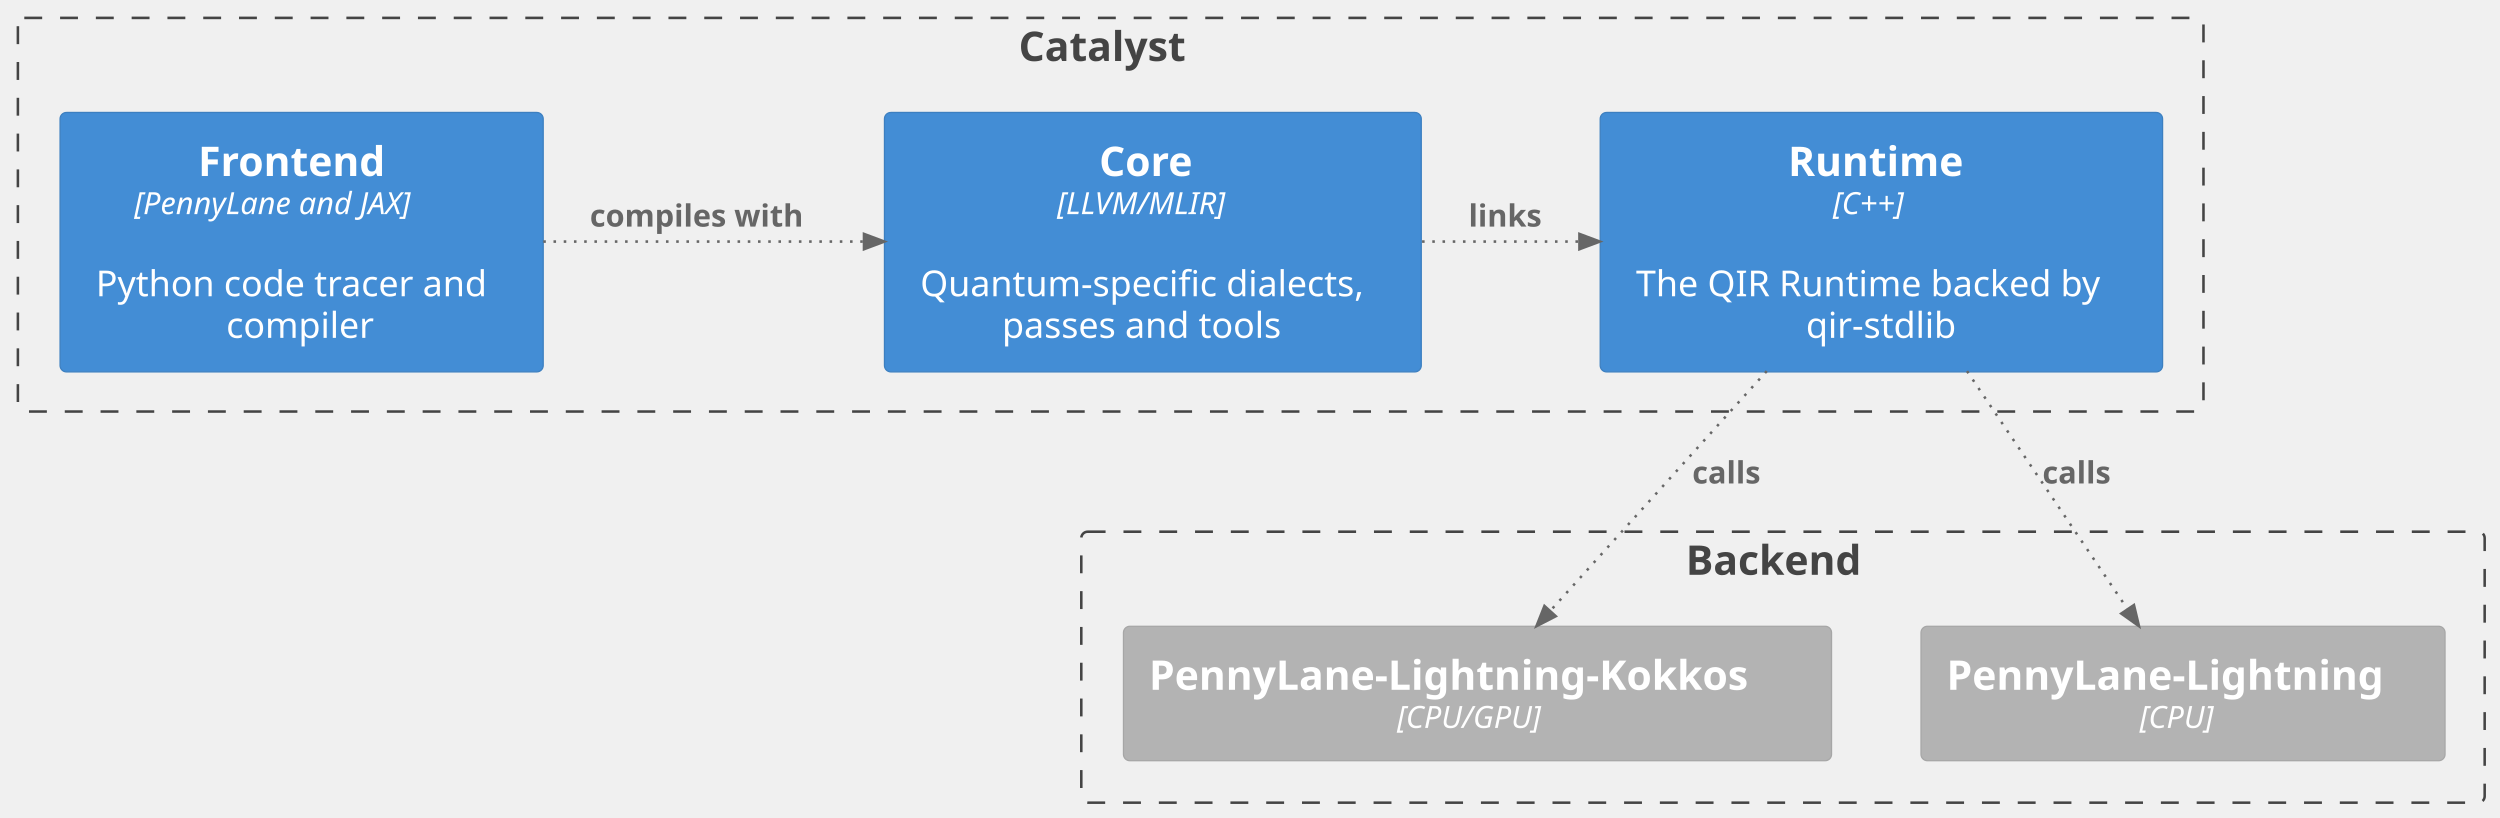
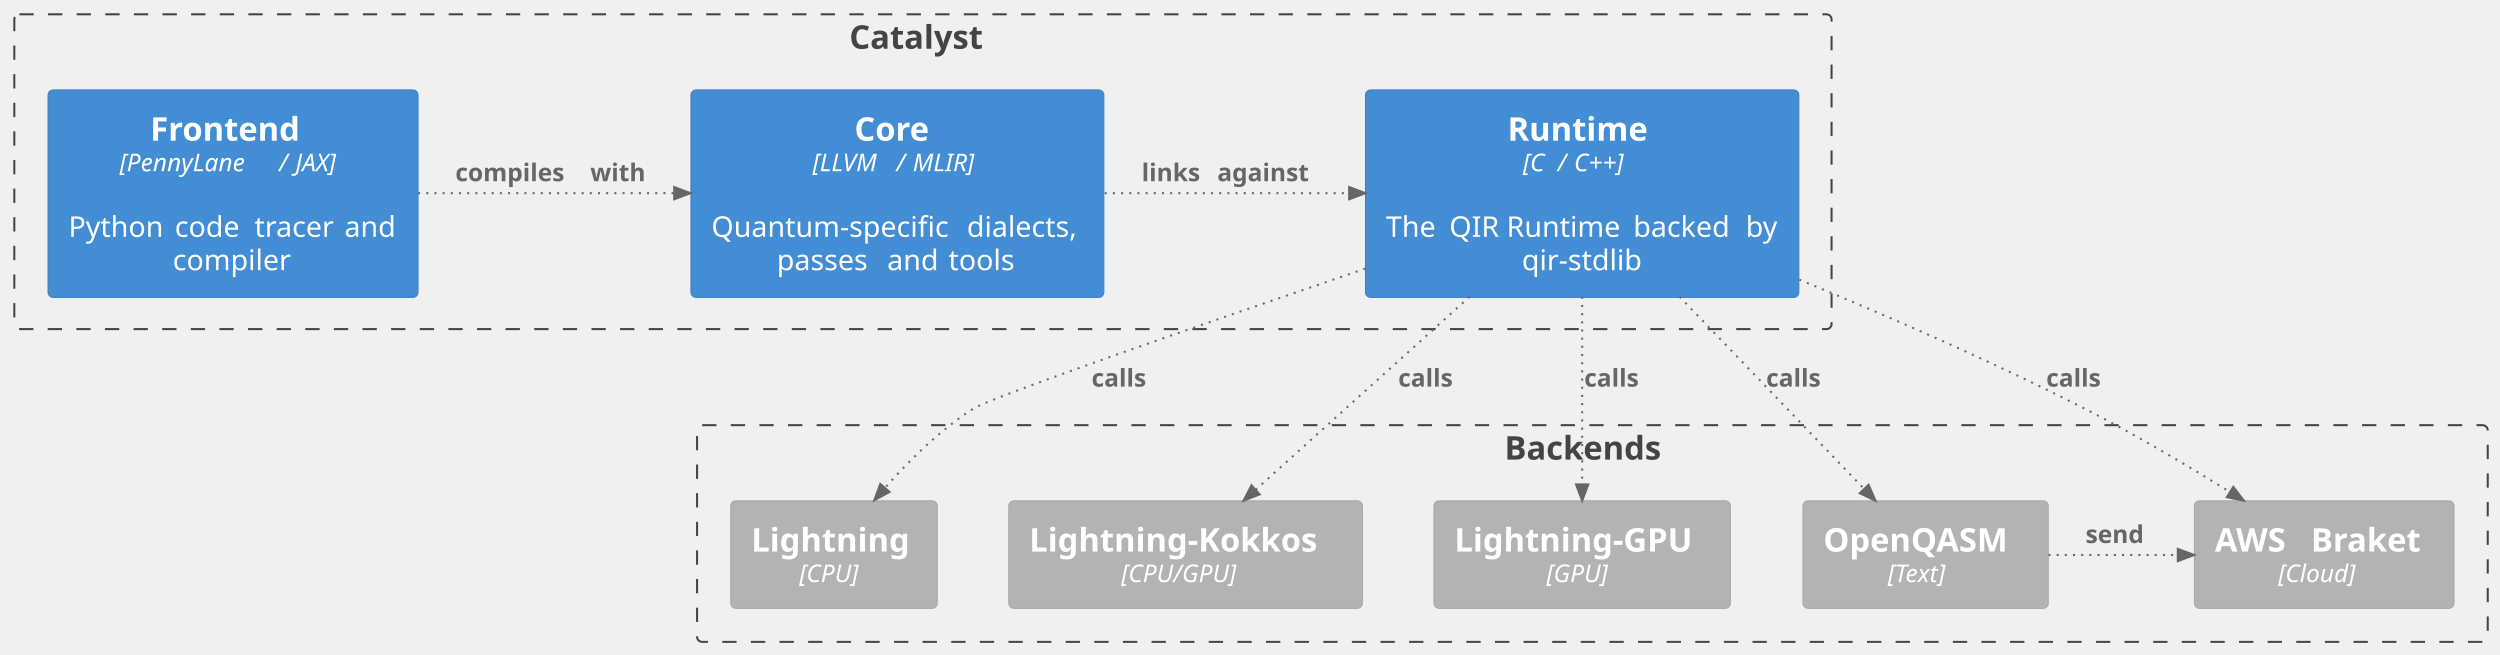
- <svg xmlns="http://www.w3.org/2000/svg" xmlns:xlink="http://www.w3.org/1999/xlink" contentStyleType="text/css" height="320px" preserveAspectRatio="none" style="width:978px;height:320px;background:#FFFFFF;" version="1.1" viewBox="0 0 978 320" width="978px" zoomAndPan="magnify">
+ <svg xmlns="http://www.w3.org/2000/svg" xmlns:xlink="http://www.w3.org/1999/xlink" contentStyleType="text/css" height="320px" preserveAspectRatio="none" style="width:1223px;height:320px;background:#FFFFFF;" version="1.1" viewBox="0 0 1223 320" width="1223px" zoomAndPan="magnify">
  <defs />
  <g>
    <g id="cluster_c1">
      <a href="https://github.com/plantuml-stdlib/C4-PlantUML" target="_top" title="https://github.com/plantuml-stdlib/C4-PlantUML" xlink:actuate="onRequest" xlink:href="https://github.com/plantuml-stdlib/C4-PlantUML" xlink:show="new" xlink:title="https://github.com/plantuml-stdlib/C4-PlantUML" xlink:type="simple">
-         <rect fill="none" height="154" rx="2.5" ry="2.5" style="stroke:#444444;stroke-width:1.0;stroke-dasharray:7.0,7.0;" width="855" x="7" y="7" />
-         <text fill="#444444" font-family="sans-serif" font-size="16" font-weight="bold" lengthAdjust="spacing" textLength="72" x="398.5" y="23.852">Catalyst</text>
+         <rect fill="none" height="154" rx="2.5" ry="2.5" style="stroke:#444444;stroke-width:1.0;stroke-dasharray:7.0,7.0;" width="889" x="7" y="7" />
+         <text fill="#444444" font-family="sans-serif" font-size="16" font-weight="bold" lengthAdjust="spacing" textLength="72" x="415.5" y="23.852">Catalyst</text>
      </a>
    </g>
    <g id="cluster_c2">
      <a href="https://github.com/plantuml-stdlib/C4-PlantUML" target="_top" title="https://github.com/plantuml-stdlib/C4-PlantUML" xlink:actuate="onRequest" xlink:href="https://github.com/plantuml-stdlib/C4-PlantUML" xlink:show="new" xlink:title="https://github.com/plantuml-stdlib/C4-PlantUML" xlink:type="simple">
-         <rect fill="none" height="106" rx="2.5" ry="2.5" style="stroke:#444444;stroke-width:1.0;stroke-dasharray:7.0,7.0;" width="549" x="423" y="208" />
-         <text fill="#444444" font-family="sans-serif" font-size="16" font-weight="bold" lengthAdjust="spacing" textLength="76" x="659.5" y="224.852">Backend</text>
+         <rect fill="none" height="106" rx="2.5" ry="2.5" style="stroke:#444444;stroke-width:1.0;stroke-dasharray:7.0,7.0;" width="876" x="341" y="208" />
+         <text fill="#444444" font-family="sans-serif" font-size="16" font-weight="bold" lengthAdjust="spacing" textLength="86" x="736" y="224.852">Backends</text>
      </a>
    </g>
    <g id="elem__tracer_">
-       <rect fill="#438DD5" height="101.484" rx="2.5" ry="2.5" style="stroke:#3C7FC0;stroke-width:0.5;" width="189" x="23.5" y="44" />
-       <text fill="#FFFFFF" font-family="sans-serif" font-size="16" font-weight="bold" lengthAdjust="spacing" textLength="81" x="77.5" y="68.852">Frontend</text>
-       <text fill="#FFFFFF" font-family="sans-serif" font-size="12" font-style="italic" lengthAdjust="spacing" textLength="131" x="52.5" y="83.764">[PennyLane and JAX]</text>
-       <text fill="#FFFFFF" font-family="sans-serif" font-size="14" lengthAdjust="spacing" textLength="4" x="116" y="99.589"> </text>
-       <text fill="#FFFFFF" font-family="sans-serif" font-size="14" lengthAdjust="spacing" textLength="161" x="37.5" y="115.886">Python code tracer and</text>
-       <text fill="#FFFFFF" font-family="sans-serif" font-size="14" lengthAdjust="spacing" textLength="59" x="88.5" y="132.183">compiler</text>
+       <rect fill="#438DD5" height="101.484" rx="2.5" ry="2.5" style="stroke:#3C7FC0;stroke-width:0.5;" width="181" x="23.5" y="44" />
+       <text fill="#FFFFFF" font-family="sans-serif" font-size="16" font-weight="bold" lengthAdjust="spacing" textLength="81" x="73.5" y="68.852">Frontend</text>
+       <text fill="#FFFFFF" font-family="sans-serif" font-size="12" font-style="italic" lengthAdjust="spacing" textLength="74" x="58.5" y="83.764">[PennyLane</text>
+       <text fill="#FFFFFF" font-family="sans-serif" font-size="12" font-style="italic" lengthAdjust="spacing" textLength="4" x="132.5" y="83.764"> </text>
+       <text fill="#FFFFFF" font-family="sans-serif" font-size="12" font-style="italic" lengthAdjust="spacing" textLength="4" x="136.5" y="83.764">/</text>
+       <text fill="#FFFFFF" font-family="sans-serif" font-size="12" font-style="italic" lengthAdjust="spacing" textLength="4" x="140.5" y="83.764"> </text>
+       <text fill="#FFFFFF" font-family="sans-serif" font-size="12" font-style="italic" lengthAdjust="spacing" textLength="25" x="144.5" y="83.764">JAX]</text>
+       <text fill="#FFFFFF" font-family="sans-serif" font-size="14" lengthAdjust="spacing" textLength="4" x="112" y="99.589"> </text>
+       <text fill="#FFFFFF" font-family="sans-serif" font-size="14" lengthAdjust="spacing" textLength="48" x="33.5" y="115.886">Python</text>
+       <text fill="#FFFFFF" font-family="sans-serif" font-size="14" lengthAdjust="spacing" textLength="4" x="81.5" y="115.886"> </text>
+       <text fill="#FFFFFF" font-family="sans-serif" font-size="14" lengthAdjust="spacing" textLength="35" x="85.5" y="115.886">code</text>
+       <text fill="#FFFFFF" font-family="sans-serif" font-size="14" lengthAdjust="spacing" textLength="4" x="120.5" y="115.886"> </text>
+       <text fill="#FFFFFF" font-family="sans-serif" font-size="14" lengthAdjust="spacing" textLength="40" x="124.5" y="115.886">tracer</text>
+       <text fill="#FFFFFF" font-family="sans-serif" font-size="14" lengthAdjust="spacing" textLength="4" x="164.5" y="115.886"> </text>
+       <text fill="#FFFFFF" font-family="sans-serif" font-size="14" lengthAdjust="spacing" textLength="26" x="168.5" y="115.886">and</text>
+       <text fill="#FFFFFF" font-family="sans-serif" font-size="14" lengthAdjust="spacing" textLength="59" x="84.5" y="132.183">compiler</text>
    </g>
    <g id="elem__qopt_">
-       <rect fill="#438DD5" height="101.484" rx="2.5" ry="2.5" style="stroke:#3C7FC0;stroke-width:0.5;" width="210" x="346" y="44" />
-       <text fill="#FFFFFF" font-family="sans-serif" font-size="16" font-weight="bold" lengthAdjust="spacing" textLength="42" x="430" y="68.852">Core</text>
-       <text fill="#FFFFFF" font-family="sans-serif" font-size="12" font-style="italic" lengthAdjust="spacing" textLength="75" x="413.5" y="83.764">[LLVM/MLIR]</text>
-       <text fill="#FFFFFF" font-family="sans-serif" font-size="14" lengthAdjust="spacing" textLength="4" x="449" y="99.589"> </text>
-       <text fill="#FFFFFF" font-family="sans-serif" font-size="14" lengthAdjust="spacing" textLength="182" x="360" y="115.886">Quantum-specific dialects,</text>
-       <text fill="#FFFFFF" font-family="sans-serif" font-size="14" lengthAdjust="spacing" textLength="118" x="392" y="132.183">passes and tools</text>
+       <rect fill="#438DD5" height="101.484" rx="2.5" ry="2.5" style="stroke:#3C7FC0;stroke-width:0.5;" width="202" x="338" y="44" />
+       <text fill="#FFFFFF" font-family="sans-serif" font-size="16" font-weight="bold" lengthAdjust="spacing" textLength="42" x="418" y="68.852">Core</text>
+       <text fill="#FFFFFF" font-family="sans-serif" font-size="12" font-style="italic" lengthAdjust="spacing" textLength="37" x="397.5" y="83.764">[LLVM</text>
+       <text fill="#FFFFFF" font-family="sans-serif" font-size="12" font-style="italic" lengthAdjust="spacing" textLength="4" x="434.5" y="83.764"> </text>
+       <text fill="#FFFFFF" font-family="sans-serif" font-size="12" font-style="italic" lengthAdjust="spacing" textLength="4" x="438.5" y="83.764">/</text>
+       <text fill="#FFFFFF" font-family="sans-serif" font-size="12" font-style="italic" lengthAdjust="spacing" textLength="4" x="442.5" y="83.764"> </text>
+       <text fill="#FFFFFF" font-family="sans-serif" font-size="12" font-style="italic" lengthAdjust="spacing" textLength="34" x="446.5" y="83.764">MLIR]</text>
+       <text fill="#FFFFFF" font-family="sans-serif" font-size="14" lengthAdjust="spacing" textLength="4" x="437" y="99.589"> </text>
+       <text fill="#FFFFFF" font-family="sans-serif" font-size="14" lengthAdjust="spacing" textLength="121" x="348" y="115.886">Quantum-specific</text>
+       <text fill="#FFFFFF" font-family="sans-serif" font-size="14" lengthAdjust="spacing" textLength="4" x="469" y="115.886"> </text>
+       <text fill="#FFFFFF" font-family="sans-serif" font-size="14" lengthAdjust="spacing" textLength="57" x="473" y="115.886">dialects,</text>
+       <text fill="#FFFFFF" font-family="sans-serif" font-size="14" lengthAdjust="spacing" textLength="50" x="380" y="132.183">passes</text>
+       <text fill="#FFFFFF" font-family="sans-serif" font-size="14" lengthAdjust="spacing" textLength="4" x="430" y="132.183"> </text>
+       <text fill="#FFFFFF" font-family="sans-serif" font-size="14" lengthAdjust="spacing" textLength="26" x="434" y="132.183">and</text>
+       <text fill="#FFFFFF" font-family="sans-serif" font-size="14" lengthAdjust="spacing" textLength="4" x="460" y="132.183"> </text>
+       <text fill="#FFFFFF" font-family="sans-serif" font-size="14" lengthAdjust="spacing" textLength="34" x="464" y="132.183">tools</text>
    </g>
    <g id="elem__catalyst_runtime_">
-       <rect fill="#438DD5" height="101.484" rx="2.5" ry="2.5" style="stroke:#3C7FC0;stroke-width:0.5;" width="220" x="626" y="44" />
-       <text fill="#FFFFFF" font-family="sans-serif" font-size="16" font-weight="bold" lengthAdjust="spacing" textLength="73" x="699.5" y="68.852">Runtime</text>
-       <text fill="#FFFFFF" font-family="sans-serif" font-size="12" font-style="italic" lengthAdjust="spacing" textLength="38" x="717" y="83.764">[C++]</text>
-       <text fill="#FFFFFF" font-family="sans-serif" font-size="14" lengthAdjust="spacing" textLength="4" x="734" y="99.589"> </text>
-       <text fill="#FFFFFF" font-family="sans-serif" font-size="14" lengthAdjust="spacing" textLength="192" x="640" y="115.886">The QIR Runtime backed by</text>
-       <text fill="#FFFFFF" font-family="sans-serif" font-size="14" lengthAdjust="spacing" textLength="59" x="706.5" y="132.183">qir-stdlib</text>
+       <rect fill="#438DD5" height="101.484" rx="2.5" ry="2.5" style="stroke:#3C7FC0;stroke-width:0.5;" width="212" x="668" y="44" />
+       <text fill="#FFFFFF" font-family="sans-serif" font-size="16" font-weight="bold" lengthAdjust="spacing" textLength="73" x="737.5" y="68.852">Runtime</text>
+       <text fill="#FFFFFF" font-family="sans-serif" font-size="12" font-style="italic" lengthAdjust="spacing" textLength="13" x="745" y="83.764">[C</text>
+       <text fill="#FFFFFF" font-family="sans-serif" font-size="12" font-style="italic" lengthAdjust="spacing" textLength="4" x="758" y="83.764"> </text>
+       <text fill="#FFFFFF" font-family="sans-serif" font-size="12" font-style="italic" lengthAdjust="spacing" textLength="4" x="762" y="83.764">/</text>
+       <text fill="#FFFFFF" font-family="sans-serif" font-size="12" font-style="italic" lengthAdjust="spacing" textLength="4" x="766" y="83.764"> </text>
+       <text fill="#FFFFFF" font-family="sans-serif" font-size="12" font-style="italic" lengthAdjust="spacing" textLength="33" x="770" y="83.764">C++]</text>
+       <text fill="#FFFFFF" font-family="sans-serif" font-size="14" lengthAdjust="spacing" textLength="4" x="772" y="99.589"> </text>
+       <text fill="#FFFFFF" font-family="sans-serif" font-size="14" lengthAdjust="spacing" textLength="27" x="678" y="115.886">The</text>
+       <text fill="#FFFFFF" font-family="sans-serif" font-size="14" lengthAdjust="spacing" textLength="4" x="705" y="115.886"> </text>
+       <text fill="#FFFFFF" font-family="sans-serif" font-size="14" lengthAdjust="spacing" textLength="24" x="709" y="115.886">QIR</text>
+       <text fill="#FFFFFF" font-family="sans-serif" font-size="14" lengthAdjust="spacing" textLength="4" x="733" y="115.886"> </text>
+       <text fill="#FFFFFF" font-family="sans-serif" font-size="14" lengthAdjust="spacing" textLength="58" x="737" y="115.886">Runtime</text>
+       <text fill="#FFFFFF" font-family="sans-serif" font-size="14" lengthAdjust="spacing" textLength="4" x="795" y="115.886"> </text>
+       <text fill="#FFFFFF" font-family="sans-serif" font-size="14" lengthAdjust="spacing" textLength="51" x="799" y="115.886">backed</text>
+       <text fill="#FFFFFF" font-family="sans-serif" font-size="14" lengthAdjust="spacing" textLength="4" x="850" y="115.886"> </text>
+       <text fill="#FFFFFF" font-family="sans-serif" font-size="14" lengthAdjust="spacing" textLength="16" x="854" y="115.886">by</text>
+       <text fill="#FFFFFF" font-family="sans-serif" font-size="14" lengthAdjust="spacing" textLength="59" x="744.5" y="132.183">qir-stdlib</text>
+     </g>
+     <g id="elem__pl_lightning_">
+       <rect fill="#B3B3B3" height="52.594" rx="2.5" ry="2.5" style="stroke:#A6A6A6;stroke-width:0.5;" width="101" x="357.5" y="245" />
+       <text fill="#FFFFFF" font-family="sans-serif" font-size="16" font-weight="bold" lengthAdjust="spacing" textLength="81" x="367.5" y="269.852">Lightning</text>
+       <text fill="#FFFFFF" font-family="sans-serif" font-size="12" font-style="italic" lengthAdjust="spacing" textLength="34" x="391" y="284.764">[CPU]</text>
    </g>
    <g id="elem__pl_lightning_kokkos_">
-       <rect fill="#B3B3B3" height="52.594" rx="2.5" ry="2.5" style="stroke:#A6A6A6;stroke-width:0.5;" width="277" x="439.5" y="245" />
-       <text fill="#FFFFFF" font-family="sans-serif" font-size="16" font-weight="bold" lengthAdjust="spacing" textLength="257" x="449.5" y="269.852">PennyLane-Lightning-Kokkos</text>
-       <text fill="#FFFFFF" font-family="sans-serif" font-size="12" font-style="italic" lengthAdjust="spacing" textLength="63" x="546.5" y="284.764">[CPU/GPU]</text>
+       <rect fill="#B3B3B3" height="52.594" rx="2.5" ry="2.5" style="stroke:#A6A6A6;stroke-width:0.5;" width="173" x="493.5" y="245" />
+       <text fill="#FFFFFF" font-family="sans-serif" font-size="16" font-weight="bold" lengthAdjust="spacing" textLength="153" x="503.5" y="269.852">Lightning-Kokkos</text>
+       <text fill="#FFFFFF" font-family="sans-serif" font-size="12" font-style="italic" lengthAdjust="spacing" textLength="63" x="548.5" y="284.764">[CPU/GPU]</text>
    </g>
-     <g id="elem__pl_lightning_">
-       <rect fill="#B3B3B3" height="52.594" rx="2.5" ry="2.5" style="stroke:#A6A6A6;stroke-width:0.5;" width="205" x="751.5" y="245" />
-       <text fill="#FFFFFF" font-family="sans-serif" font-size="16" font-weight="bold" lengthAdjust="spacing" textLength="185" x="761.5" y="269.852">PennyLane-Lightning</text>
-       <text fill="#FFFFFF" font-family="sans-serif" font-size="12" font-style="italic" lengthAdjust="spacing" textLength="34" x="837" y="284.764">[CPU]</text>
+     <g id="elem__pl_lightning_gpu">
+       <rect fill="#B3B3B3" height="52.594" rx="2.5" ry="2.5" style="stroke:#A6A6A6;stroke-width:0.5;" width="145" x="701.5" y="245" />
+       <text fill="#FFFFFF" font-family="sans-serif" font-size="16" font-weight="bold" lengthAdjust="spacing" textLength="125" x="711.5" y="269.852">Lightning-GPU</text>
+       <text fill="#FFFFFF" font-family="sans-serif" font-size="12" font-style="italic" lengthAdjust="spacing" textLength="35" x="756.5" y="284.764">[GPU]</text>
+     </g>
+     <g id="elem__openqasm">
+       <rect fill="#B3B3B3" height="52.594" rx="2.5" ry="2.5" style="stroke:#A6A6A6;stroke-width:0.5;" width="120" x="882" y="245" />
+       <text fill="#FFFFFF" font-family="sans-serif" font-size="16" font-weight="bold" lengthAdjust="spacing" textLength="100" x="892" y="269.852">OpenQASM</text>
+       <text fill="#FFFFFF" font-family="sans-serif" font-size="12" font-style="italic" lengthAdjust="spacing" textLength="37" x="923.5" y="284.764">[Text]</text>
+     </g>
+     <g id="elem__aws_braket">
+       <rect fill="#B3B3B3" height="52.594" rx="2.5" ry="2.5" style="stroke:#A6A6A6;stroke-width:0.5;" width="127" x="1073.5" y="245" />
+       <text fill="#FFFFFF" font-family="sans-serif" font-size="16" font-weight="bold" lengthAdjust="spacing" textLength="41" x="1083.5" y="269.852">AWS</text>
+       <text fill="#FFFFFF" font-family="sans-serif" font-size="16" font-weight="bold" lengthAdjust="spacing" textLength="6" x="1124.5" y="269.852"> </text>
+       <text fill="#FFFFFF" font-family="sans-serif" font-size="16" font-weight="bold" lengthAdjust="spacing" textLength="60" x="1130.5" y="269.852">Braket</text>
+       <text fill="#FFFFFF" font-family="sans-serif" font-size="12" font-style="italic" lengthAdjust="spacing" textLength="45" x="1114.5" y="284.764">[Cloud]</text>
    </g>
    <g id="link__tracer___qopt_">
-       <path d="M212.53,94.5 C251.56,94.5 297.12,94.5 337.9,94.5 " fill="none" id="_tracer_-to-_qopt_" style="stroke:#666666;stroke-width:1.0;stroke-dasharray:1.0,3.0;" />
-       <polygon fill="#666666" points="345.99,94.5,337.99,91.5,337.99,97.5,345.99,94.5" style="stroke:#666666;stroke-width:1.0;" />
-       <text fill="#666666" font-family="sans-serif" font-size="12" font-weight="bold" lengthAdjust="spacing" textLength="97" x="230.75" y="88.639">compiles with</text>
+       <path d="M204.53,94.5 C243.36,94.5 289.05,94.5 329.74,94.5 " fill="none" id="_tracer_-to-_qopt_" style="stroke:#666666;stroke-width:1.0;stroke-dasharray:1.0,3.0;" />
+       <polygon fill="#666666" points="337.81,94.5,329.81,91.5,329.81,97.5,337.81,94.5" style="stroke:#666666;stroke-width:1.0;" />
+       <text fill="#666666" font-family="sans-serif" font-size="12" font-weight="bold" lengthAdjust="spacing" textLength="62" x="222.75" y="88.639">compiles</text>
+       <text fill="#666666" font-family="sans-serif" font-size="12" font-weight="bold" lengthAdjust="spacing" textLength="4" x="284.75" y="88.639"> </text>
+       <text fill="#666666" font-family="sans-serif" font-size="12" font-weight="bold" lengthAdjust="spacing" textLength="31" x="288.75" y="88.639">with</text>
    </g>
    <g id="link__qopt___catalyst_runtime_">
-       <path d="M556.31,94.5 C576.33,94.5 597.4,94.5 617.79,94.5 " fill="none" id="_qopt_-to-_catalyst_runtime_" style="stroke:#666666;stroke-width:1.0;stroke-dasharray:1.0,3.0;" />
-       <polygon fill="#666666" points="625.87,94.5,617.87,91.5,617.87,97.5,625.87,94.5" style="stroke:#666666;stroke-width:1.0;" />
-       <text fill="#666666" font-family="sans-serif" font-size="12" font-weight="bold" lengthAdjust="spacing" textLength="33" x="574.5" y="88.639">links</text>
+       <path d="M540.42,94.5 C578.09,94.5 621.06,94.5 659.79,94.5 " fill="none" id="_qopt_-to-_catalyst_runtime_" style="stroke:#666666;stroke-width:1.0;stroke-dasharray:1.0,3.0;" />
+       <polygon fill="#666666" points="667.99,94.5,659.99,91.5,659.99,97.5,667.99,94.5" style="stroke:#666666;stroke-width:1.0;" />
+       <text fill="#666666" font-family="sans-serif" font-size="12" font-weight="bold" lengthAdjust="spacing" textLength="33" x="558.5" y="88.639">links</text>
+       <text fill="#666666" font-family="sans-serif" font-size="12" font-weight="bold" lengthAdjust="spacing" textLength="4" x="591.5" y="88.639"> </text>
+       <text fill="#666666" font-family="sans-serif" font-size="12" font-weight="bold" lengthAdjust="spacing" textLength="54" x="595.5" y="88.639">against</text>
+     </g>
+     <g id="link__catalyst_runtime___pl_lightning_">
+       <path d="M667.9,131.42 C585.81,159.41 484.67,194.44 476,200 C460.01,210.26 445.02,224.99 433.21,238.34 " fill="none" id="_catalyst_runtime_-to-_pl_lightning_" style="stroke:#666666;stroke-width:1.0;stroke-dasharray:1.0,3.0;" />
+       <polygon fill="#666666" points="427.68,244.75,435.178,240.654,430.637,236.734,427.68,244.75" style="stroke:#666666;stroke-width:1.0;" />
+       <text fill="#666666" font-family="sans-serif" font-size="12" font-weight="bold" lengthAdjust="spacing" textLength="32" x="534" y="189.139">calls</text>
    </g>
    <g id="link__catalyst_runtime___pl_lightning_kokkos_">
-       <path d="M691.15,145.18 C663.95,175.3 630.07,212.83 606.5,238.93 " fill="none" id="_catalyst_runtime_-to-_pl_lightning_kokkos_" style="stroke:#666666;stroke-width:1.0;stroke-dasharray:1.0,3.0;" />
-       <polygon fill="#666666" points="601.04,244.98,608.635,241.066,604.188,237.037,601.04,244.98" style="stroke:#666666;stroke-width:1.0;" />
-       <text fill="#666666" font-family="sans-serif" font-size="12" font-weight="bold" lengthAdjust="spacing" textLength="32" x="662" y="189.139">calls</text>
+       <path d="M718.93,145.18 C685.25,175.56 643.23,213.47 614.27,239.59 " fill="none" id="_catalyst_runtime_-to-_pl_lightning_kokkos_" style="stroke:#666666;stroke-width:1.0;stroke-dasharray:1.0,3.0;" />
+       <polygon fill="#666666" points="608.29,244.98,616.241,241.852,612.223,237.395,608.29,244.98" style="stroke:#666666;stroke-width:1.0;" />
+       <text fill="#666666" font-family="sans-serif" font-size="12" font-weight="bold" lengthAdjust="spacing" textLength="32" x="684" y="189.139">calls</text>
    </g>
-     <g id="link__catalyst_runtime___pl_lightning_">
-       <path d="M769.5,145.18 C789.64,175.05 814.69,212.2 832.27,238.27 " fill="none" id="_catalyst_runtime_-to-_pl_lightning_" style="stroke:#666666;stroke-width:1.0;stroke-dasharray:1.0,3.0;" />
-       <polygon fill="#666666" points="836.79,244.98,834.803,236.67,829.829,240.026,836.79,244.98" style="stroke:#666666;stroke-width:1.0;" />
-       <text fill="#666666" font-family="sans-serif" font-size="12" font-weight="bold" lengthAdjust="spacing" textLength="32" x="799" y="189.139">calls</text>
+     <g id="link__catalyst_runtime___pl_lightning_gpu">
+       <path d="M774,145.18 C774,174.54 774,210.94 774,236.93 " fill="none" id="_catalyst_runtime_-to-_pl_lightning_gpu" style="stroke:#666666;stroke-width:1.0;stroke-dasharray:1.0,3.0;" />
+       <polygon fill="#666666" points="774,244.98,777,236.98,771,236.98,774,244.98" style="stroke:#666666;stroke-width:1.0;" />
+       <text fill="#666666" font-family="sans-serif" font-size="12" font-weight="bold" lengthAdjust="spacing" textLength="32" x="775" y="189.139">calls</text>
+     </g>
+     <g id="link__catalyst_runtime___openqasm">
+       <path d="M821.69,145.18 C850.61,175.3 886.64,212.83 911.69,238.93 " fill="none" id="_catalyst_runtime_-to-_openqasm" style="stroke:#666666;stroke-width:1.0;stroke-dasharray:1.0,3.0;" />
+       <polygon fill="#666666" points="917.5,244.98,914.122,237.132,909.795,241.288,917.5,244.98" style="stroke:#666666;stroke-width:1.0;" />
+       <text fill="#666666" font-family="sans-serif" font-size="12" font-weight="bold" lengthAdjust="spacing" textLength="32" x="864" y="189.139">calls</text>
+     </g>
+     <g id="link__catalyst_runtime___aws_braket">
+       <path d="M880.23,136.8 C924.14,154.85 975.16,177.11 1020,200 C1043.91,212.21 1069.55,227.4 1090.72,240.56 " fill="none" id="_catalyst_runtime_-to-_aws_braket" style="stroke:#666666;stroke-width:1.0;stroke-dasharray:1.0,3.0;" />
+       <polygon fill="#666666" points="1097.72,244.93,1092.527,238.145,1089.346,243.232,1097.72,244.93" style="stroke:#666666;stroke-width:1.0;" />
+       <text fill="#666666" font-family="sans-serif" font-size="12" font-weight="bold" lengthAdjust="spacing" textLength="32" x="1001" y="189.139">calls</text>
+     </g>
+     <g id="link__openqasm__aws_braket">
+       <path d="M1002.1,271.5 C1022.05,271.5 1044.47,271.5 1065.22,271.5 " fill="none" id="_openqasm-to-_aws_braket" style="stroke:#666666;stroke-width:1.0;stroke-dasharray:1.0,3.0;" />
+       <polygon fill="#666666" points="1073.38,271.5,1065.38,268.5,1065.38,274.5,1073.38,271.5" style="stroke:#666666;stroke-width:1.0;" />
+       <text fill="#666666" font-family="sans-serif" font-size="12" font-weight="bold" lengthAdjust="spacing" textLength="35" x="1020.25" y="265.639">send</text>
    </g>
  </g>
</svg>
